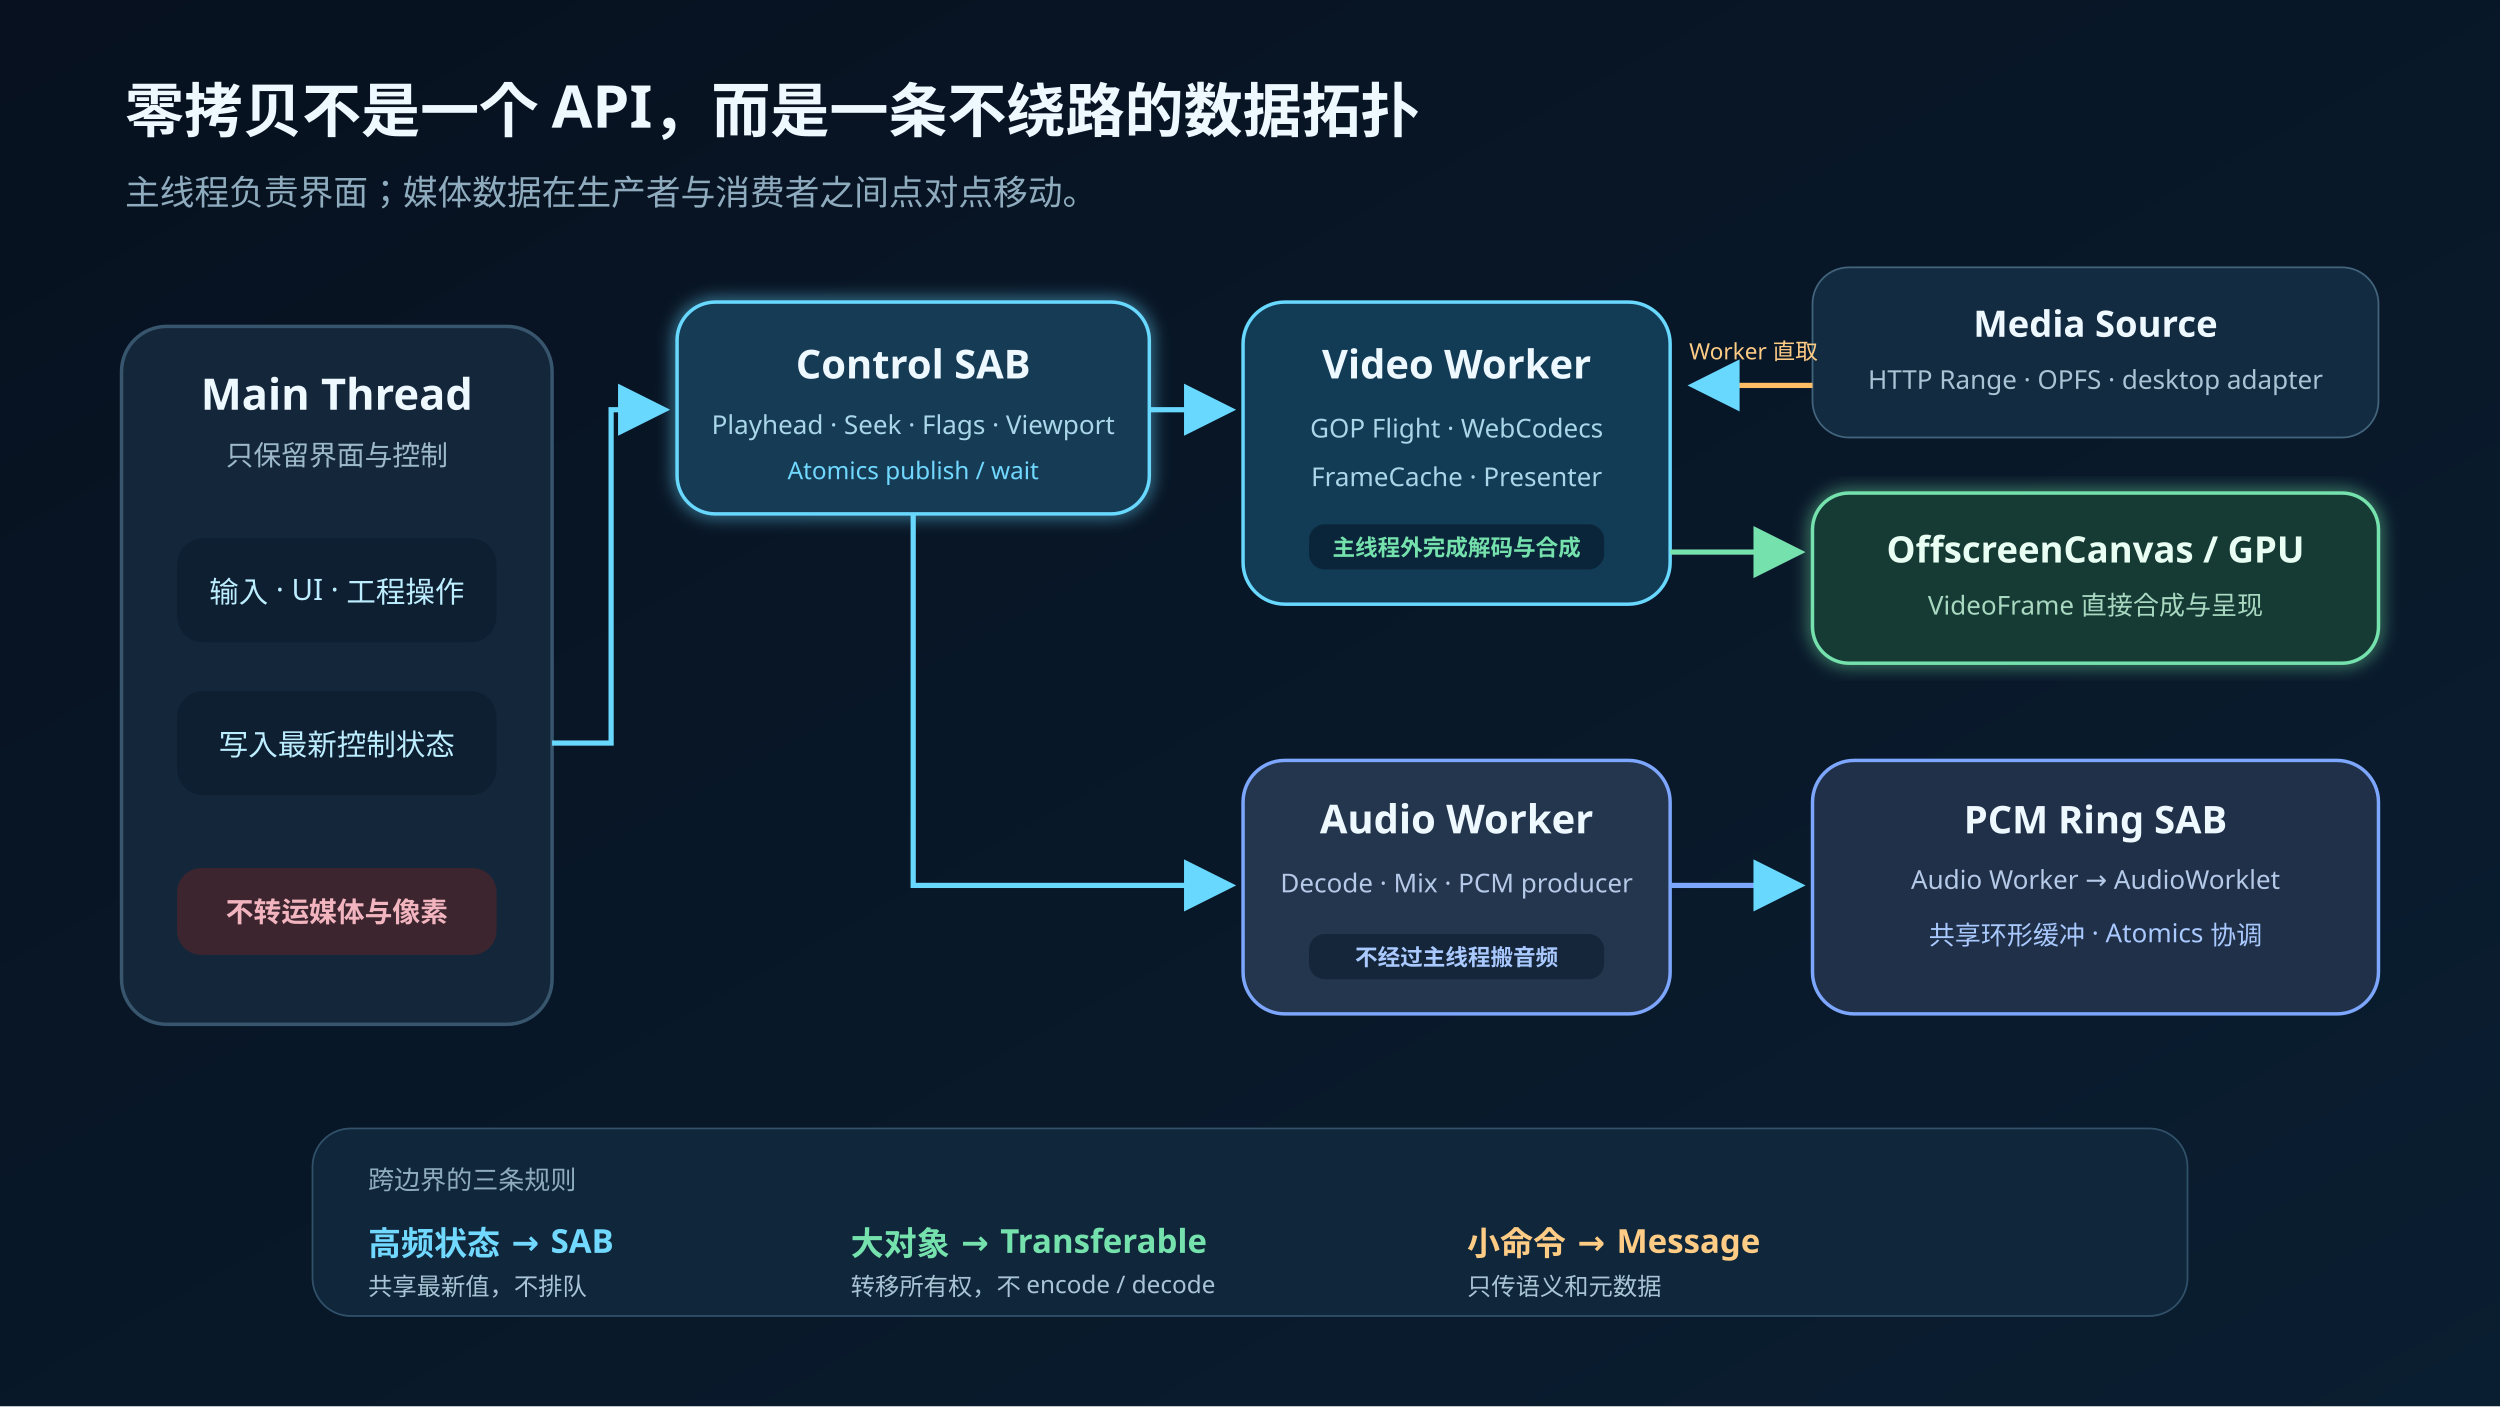
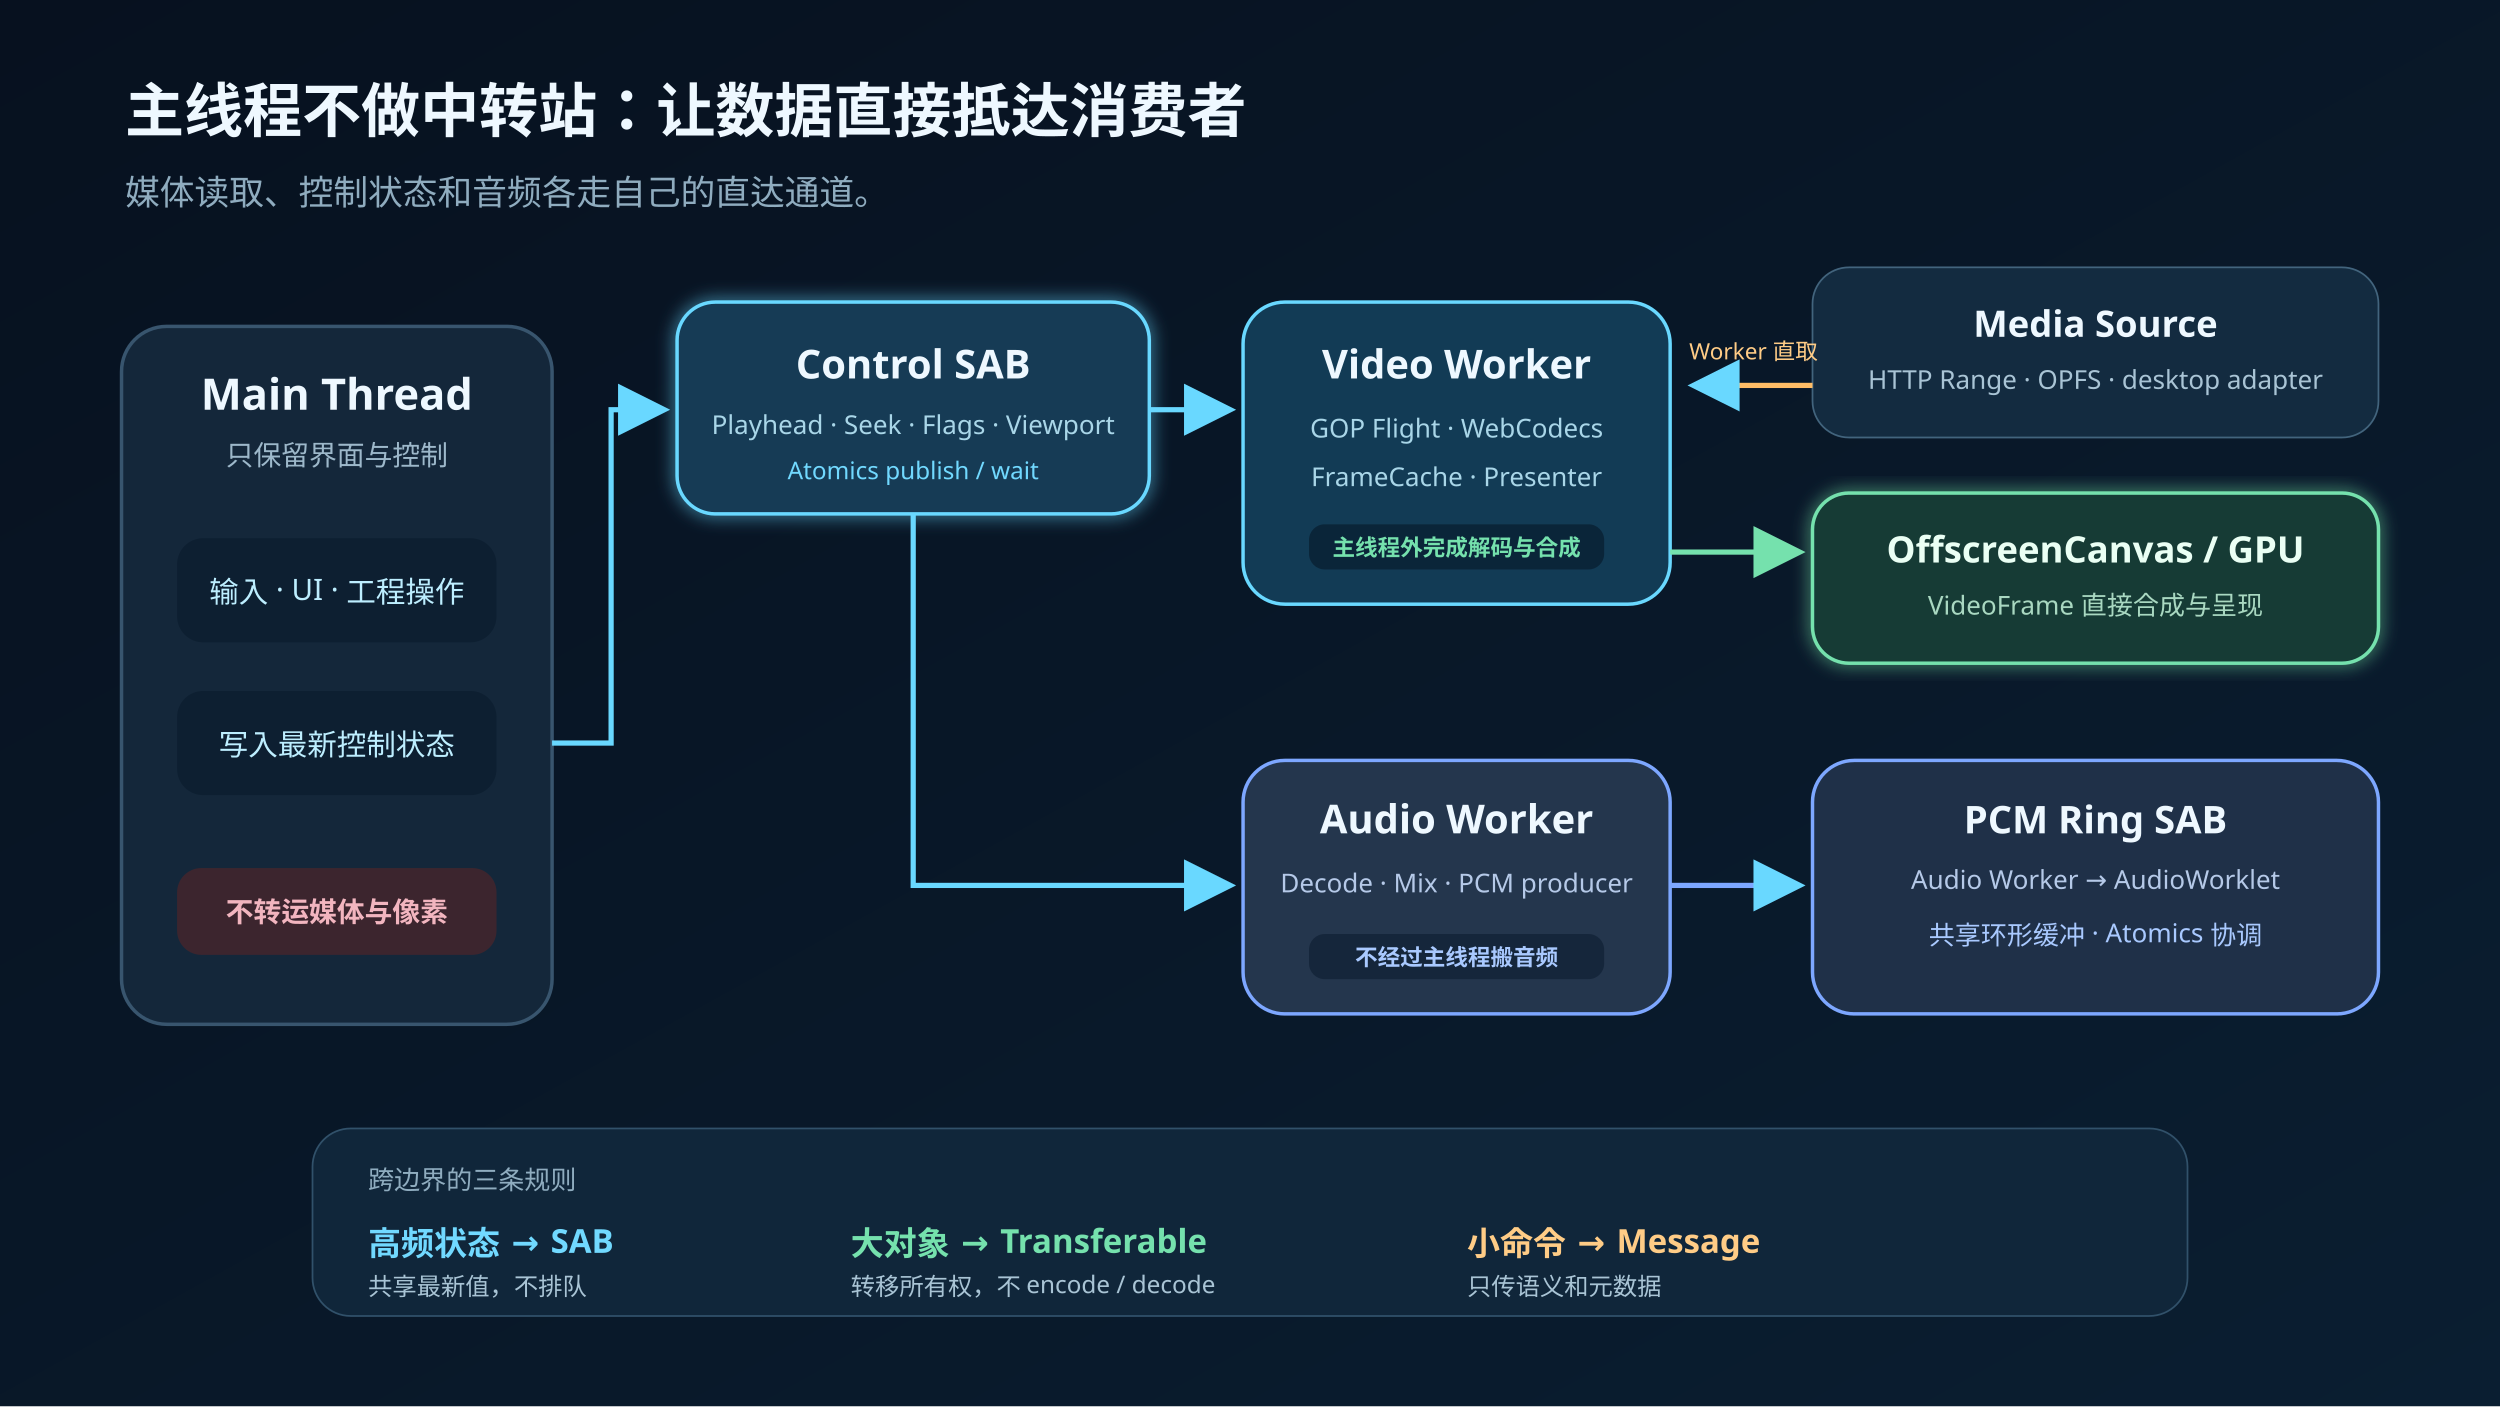
<svg xmlns="http://www.w3.org/2000/svg" width="1440" height="810" viewBox="0 0 1440 810" role="img" aria-labelledby="title desc">
  <defs>
    <linearGradient id="bg" x1="0" y1="0" x2="1" y2="1">
      <stop stop-color="#07111f" />
      <stop offset="1" stop-color="#0a1e31" />
    </linearGradient>
    <marker id="blueArrow" markerWidth="10" markerHeight="10" refX="8" refY="5" orient="auto">
      <path d="M0 0L10 5L0 10z" fill="#69d8ff" />
    </marker>
    <marker id="greenArrow" markerWidth="10" markerHeight="10" refX="8" refY="5" orient="auto">
      <path d="M0 0L10 5L0 10z" fill="#75e1ad" />
    </marker>
    <filter id="glow">
      <feGaussianBlur stdDeviation="5" result="b" />
      <feMerge>
        <feMergeNode in="b" />
        <feMergeNode in="SourceGraphic" />
      </feMerge>
    </filter>
  </defs>
  <rect width="1440" height="810" fill="url(#bg)" />
-   <text x="72" y="76" fill="#eef8ff" font-size="34" font-weight="800" font-family="system-ui, sans-serif">零拷贝不是一个 API，而是一条不绕路的数据拓扑</text>
-   <text x="72" y="118" fill="#8facbf" font-size="20" font-family="system-ui, sans-serif">主线程负责界面；媒体数据在生产者与消费者之间点对点移动。</text>
+   <text x="72" y="76" fill="#eef8ff" font-size="34" font-weight="800" font-family="system-ui, sans-serif">主线程不做中转站：让数据直接抵达消费者</text>
+   <text x="72" y="118" fill="#8facbf" font-size="20" font-family="system-ui, sans-serif">媒体读取、控制状态和音频各走自己的直达通道。</text>
  <g font-family="system-ui, sans-serif">
    <rect x="70" y="188" width="248" height="402" rx="26" fill="#14273a" stroke="#38556e" stroke-width="2" />
    <text x="194" y="236" fill="#eef8ff" font-size="25" font-weight="800" text-anchor="middle">Main Thread</text>
    <text x="194" y="268" fill="#9db8ca" font-size="16" text-anchor="middle">只保留界面与控制</text>
    <rect x="102" y="310" width="184" height="60" rx="15" fill="#0d1f31" />
    <text x="194" y="347" fill="#bdeeff" font-size="17" text-anchor="middle">输入 · UI · 工程操作</text>
    <rect x="102" y="398" width="184" height="60" rx="15" fill="#0d1f31" />
    <text x="194" y="435" fill="#bdeeff" font-size="17" text-anchor="middle">写入最新控制状态</text>
    <rect x="102" y="500" width="184" height="50" rx="14" fill="#3c252e" />
    <text x="194" y="531" fill="#f2b5bf" font-size="16" font-weight="700" text-anchor="middle">不转运媒体与像素</text>
    <rect x="390" y="174" width="272" height="122" rx="22" fill="#143a54" stroke="#69d8ff" stroke-width="2" filter="url(#glow)" />
    <text x="526" y="218" fill="#eef8ff" font-size="23" font-weight="800" text-anchor="middle">Control SAB</text>
    <text x="526" y="250" fill="#a9d6e8" font-size="15" text-anchor="middle">Playhead · Seek · Flags · Viewport</text>
    <text x="526" y="276" fill="#71d9ff" font-size="14" text-anchor="middle">Atomics publish / wait</text>
    <path d="M318 428H352V236H380" fill="none" stroke="#69d8ff" stroke-width="3" marker-end="url(#blueArrow)" />
    <rect x="716" y="174" width="246" height="174" rx="24" fill="#123b55" stroke="#69d8ff" stroke-width="2" />
    <text x="839" y="218" fill="#eef8ff" font-size="23" font-weight="800" text-anchor="middle">Video Worker</text>
    <text x="839" y="252" fill="#a9d6e8" font-size="15" text-anchor="middle">GOP Flight · WebCodecs</text>
    <text x="839" y="280" fill="#a9d6e8" font-size="15" text-anchor="middle">FrameCache · Presenter</text>
    <rect x="754" y="302" width="170" height="26" rx="9" fill="#0a2539" />
    <text x="839" y="320" fill="#75e1ad" font-size="13" font-weight="700" text-anchor="middle">主线程外完成解码与合成</text>
    <path d="M662 236H706" stroke="#69d8ff" stroke-width="3" marker-end="url(#blueArrow)" />
    <rect x="1044" y="154" width="326" height="98" rx="21" fill="#132b40" stroke="#42647d" />
    <text x="1207" y="194" fill="#eef8ff" font-size="21" font-weight="800" text-anchor="middle">Media Source</text>
    <text x="1207" y="224" fill="#a9c4d5" font-size="15" text-anchor="middle">HTTP Range · OPFS · desktop adapter</text>
    <path d="M1044 222H978" stroke="#ffbd66" stroke-width="3" marker-end="url(#blueArrow)" />
    <text x="1010" y="207" fill="#ffcc86" font-size="13" text-anchor="middle">Worker 直取</text>
    <rect x="1044" y="284" width="326" height="98" rx="21" fill="#143a35" stroke="#75e1ad" stroke-width="2" filter="url(#glow)" />
    <text x="1207" y="324" fill="#eafff4" font-size="21" font-weight="800" text-anchor="middle">OffscreenCanvas / GPU</text>
    <text x="1207" y="354" fill="#a9d8c1" font-size="15" text-anchor="middle">VideoFrame 直接合成与呈现</text>
    <path d="M962 318H1034" stroke="#75e1ad" stroke-width="3" marker-end="url(#greenArrow)" />
    <rect x="716" y="438" width="246" height="146" rx="24" fill="#24364d" stroke="#7da7ff" stroke-width="2" />
    <text x="839" y="480" fill="#eef8ff" font-size="23" font-weight="800" text-anchor="middle">Audio Worker</text>
    <text x="839" y="514" fill="#b5c9e8" font-size="15" text-anchor="middle">Decode · Mix · PCM producer</text>
    <rect x="754" y="538" width="170" height="26" rx="9" fill="#15263b" />
    <text x="839" y="556" fill="#a9c9ff" font-size="13" font-weight="700" text-anchor="middle">不经过主线程搬音频</text>
    <path d="M526 296V510H706" fill="none" stroke="#69d8ff" stroke-width="3" marker-end="url(#blueArrow)" />
    <rect x="1044" y="438" width="326" height="146" rx="24" fill="#1f3048" stroke="#7da7ff" stroke-width="2" />
    <text x="1207" y="480" fill="#eef8ff" font-size="22" font-weight="800" text-anchor="middle">PCM Ring SAB</text>
    <text x="1207" y="512" fill="#b5c9e8" font-size="15" text-anchor="middle">Audio Worker → AudioWorklet</text>
    <text x="1207" y="544" fill="#a9c9ff" font-size="15" text-anchor="middle">共享环形缓冲 · Atomics 协调</text>
    <path d="M962 510H1034" stroke="#7da7ff" stroke-width="3" marker-end="url(#blueArrow)" />
  </g>
  <g transform="translate(180 650)" font-family="system-ui, sans-serif">
    <rect width="1080" height="108" rx="22" fill="#10263a" stroke="#31516a" />
    <text x="32" y="35" fill="#8facbf" font-size="15">跨边界的三条规则</text>
    <text x="32" y="73" fill="#71d9ff" font-size="19" font-weight="800">高频状态 → SAB</text>
    <text x="310" y="73" fill="#75e1ad" font-size="19" font-weight="800">大对象 → Transferable</text>
    <text x="665" y="73" fill="#ffcc86" font-size="19" font-weight="800">小命令 → Message</text>
    <text x="32" y="96" fill="#a9c4d5" font-size="14">共享最新值，不排队</text>
    <text x="310" y="96" fill="#a9c4d5" font-size="14">转移所有权，不 encode / decode</text>
    <text x="665" y="96" fill="#a9c4d5" font-size="14">只传语义和元数据</text>
  </g>
</svg>
